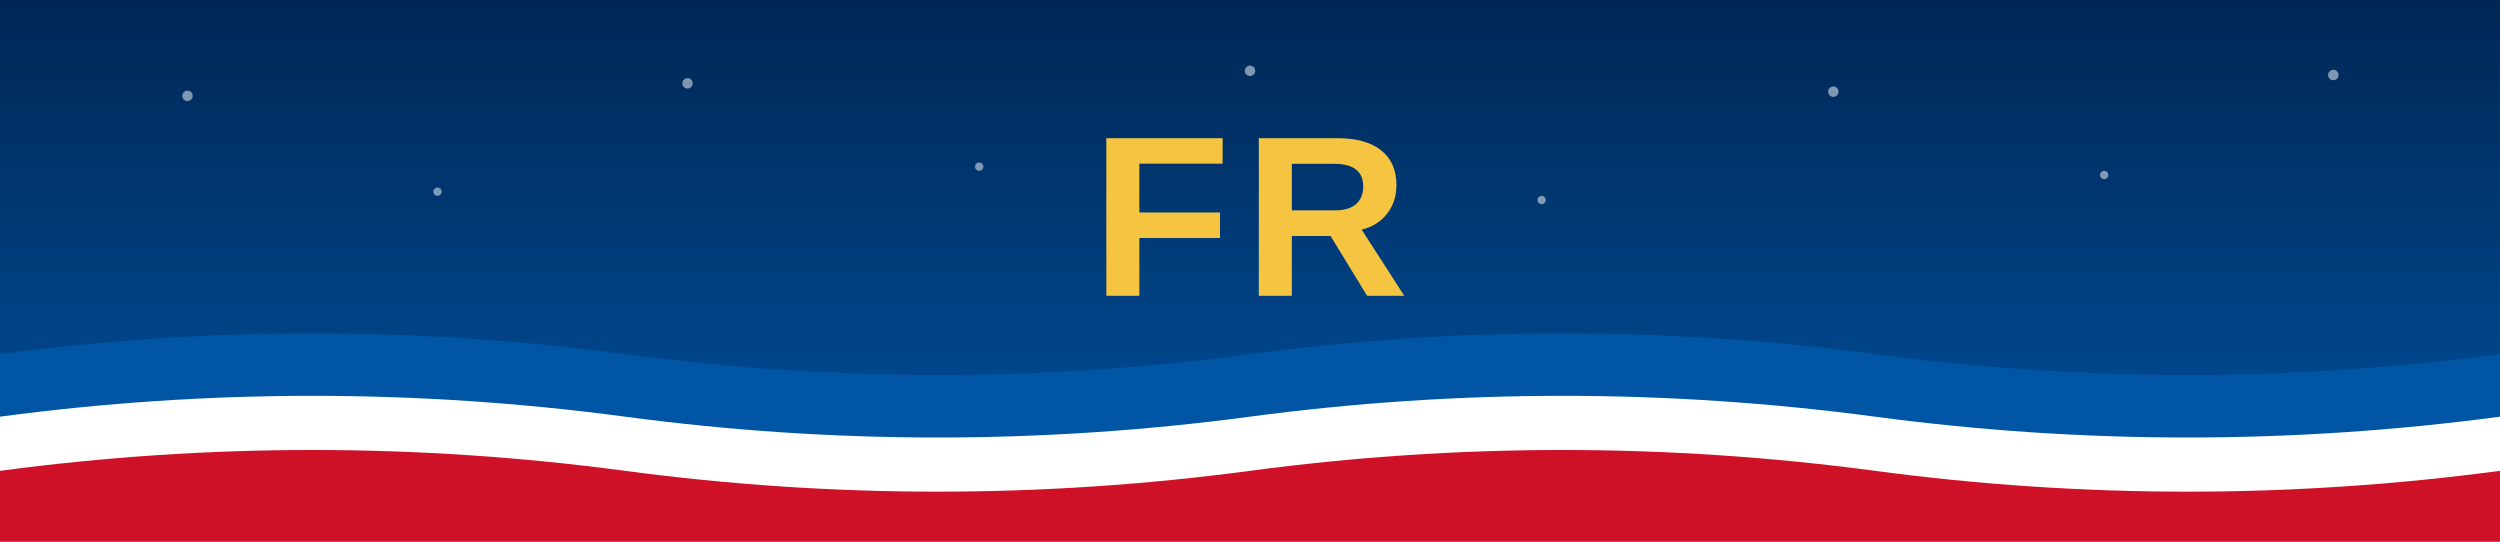
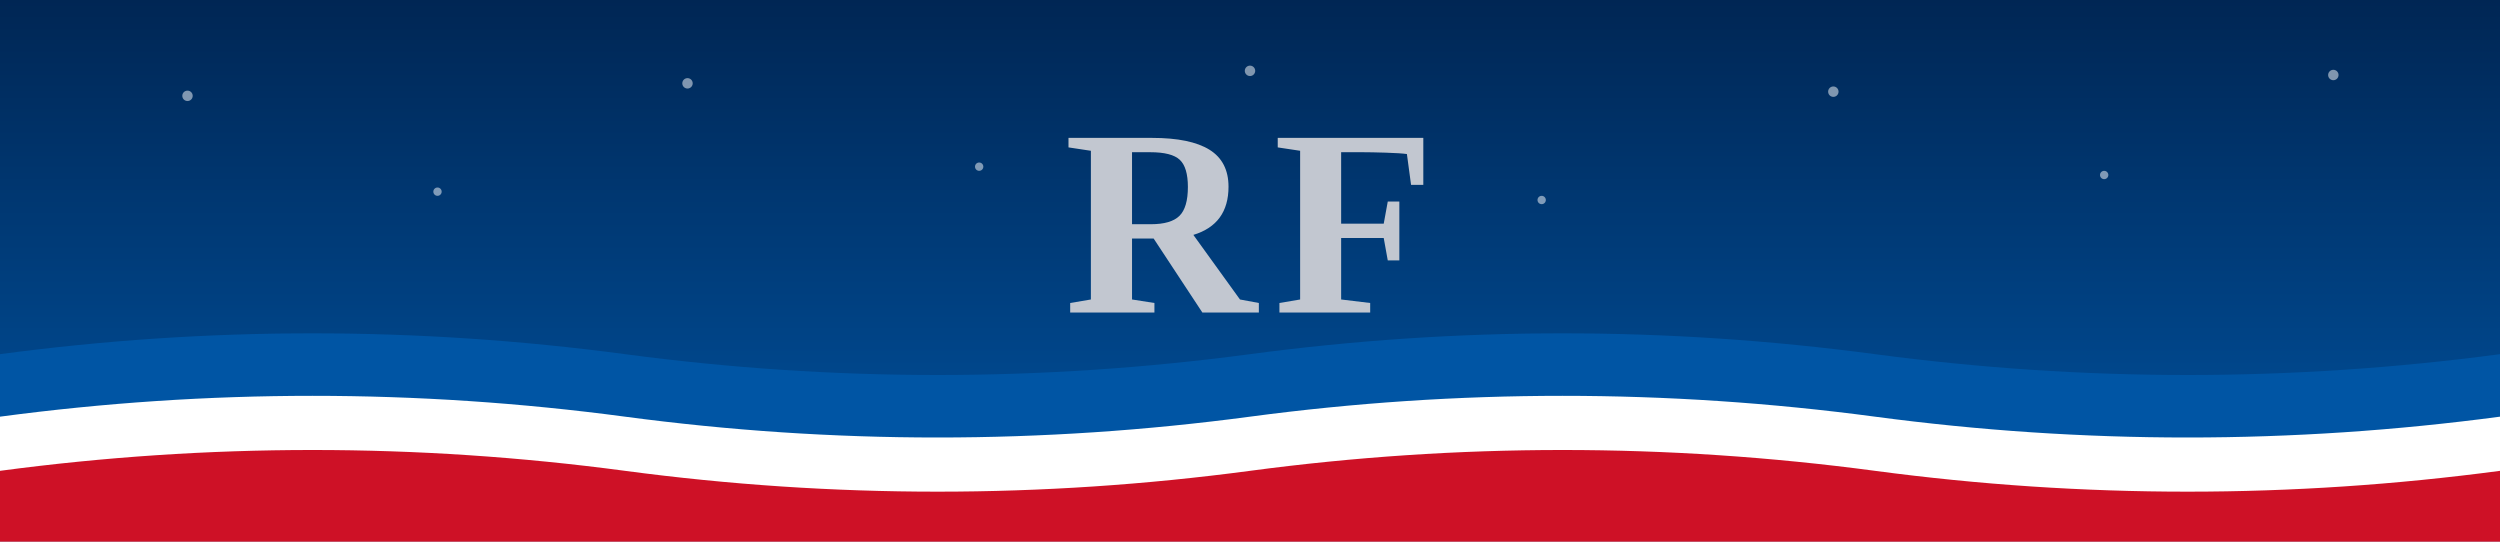
<svg xmlns="http://www.w3.org/2000/svg" viewBox="0 0 1200 260" role="img" aria-label="Bandeau illustré aux couleurs du drapeau tricolore">
  <defs>
    <linearGradient id="nuit" x1="0" y1="0" x2="0" y2="1">
      <stop offset="0" stop-color="#002654" />
      <stop offset="1" stop-color="#0055A4" />
    </linearGradient>
  </defs>
  <rect width="1200" height="260" fill="url(#nuit)" />
  <g fill="#ffffff" opacity=".5">
    <circle cx="90" cy="46" r="2.5" />
    <circle cx="210" cy="92" r="2" />
    <circle cx="330" cy="40" r="2.5" />
    <circle cx="470" cy="80" r="2" />
    <circle cx="600" cy="34" r="2.5" />
    <circle cx="740" cy="96" r="2" />
    <circle cx="880" cy="44" r="2.5" />
    <circle cx="1010" cy="84" r="2" />
    <circle cx="1120" cy="36" r="2.5" />
  </g>
-   <text x="600" y="142" font-family="Arial,sans-serif" font-size="110" font-weight="700" fill="#f5c542" text-anchor="middle" letter-spacing="6">FR</text>
+   <text x="600" y="150" font-family="Georgia,'Times New Roman',serif" font-size="128" font-weight="700" fill="#c2c7d0" text-anchor="middle" letter-spacing="8">RF</text>
  <path d="M0 170 Q150 150 300 170 T600 170 T900 170 T1200 170 L1200 260 L0 260 Z" fill="#0055A4" />
  <path d="M0 200 Q150 180 300 200 T600 200 T900 200 T1200 200 L1200 260 L0 260 Z" fill="#ffffff" />
  <path d="M0 226 Q150 206 300 226 T600 226 T900 226 T1200 226 L1200 260 L0 260 Z" fill="#CE1126" />
</svg>
